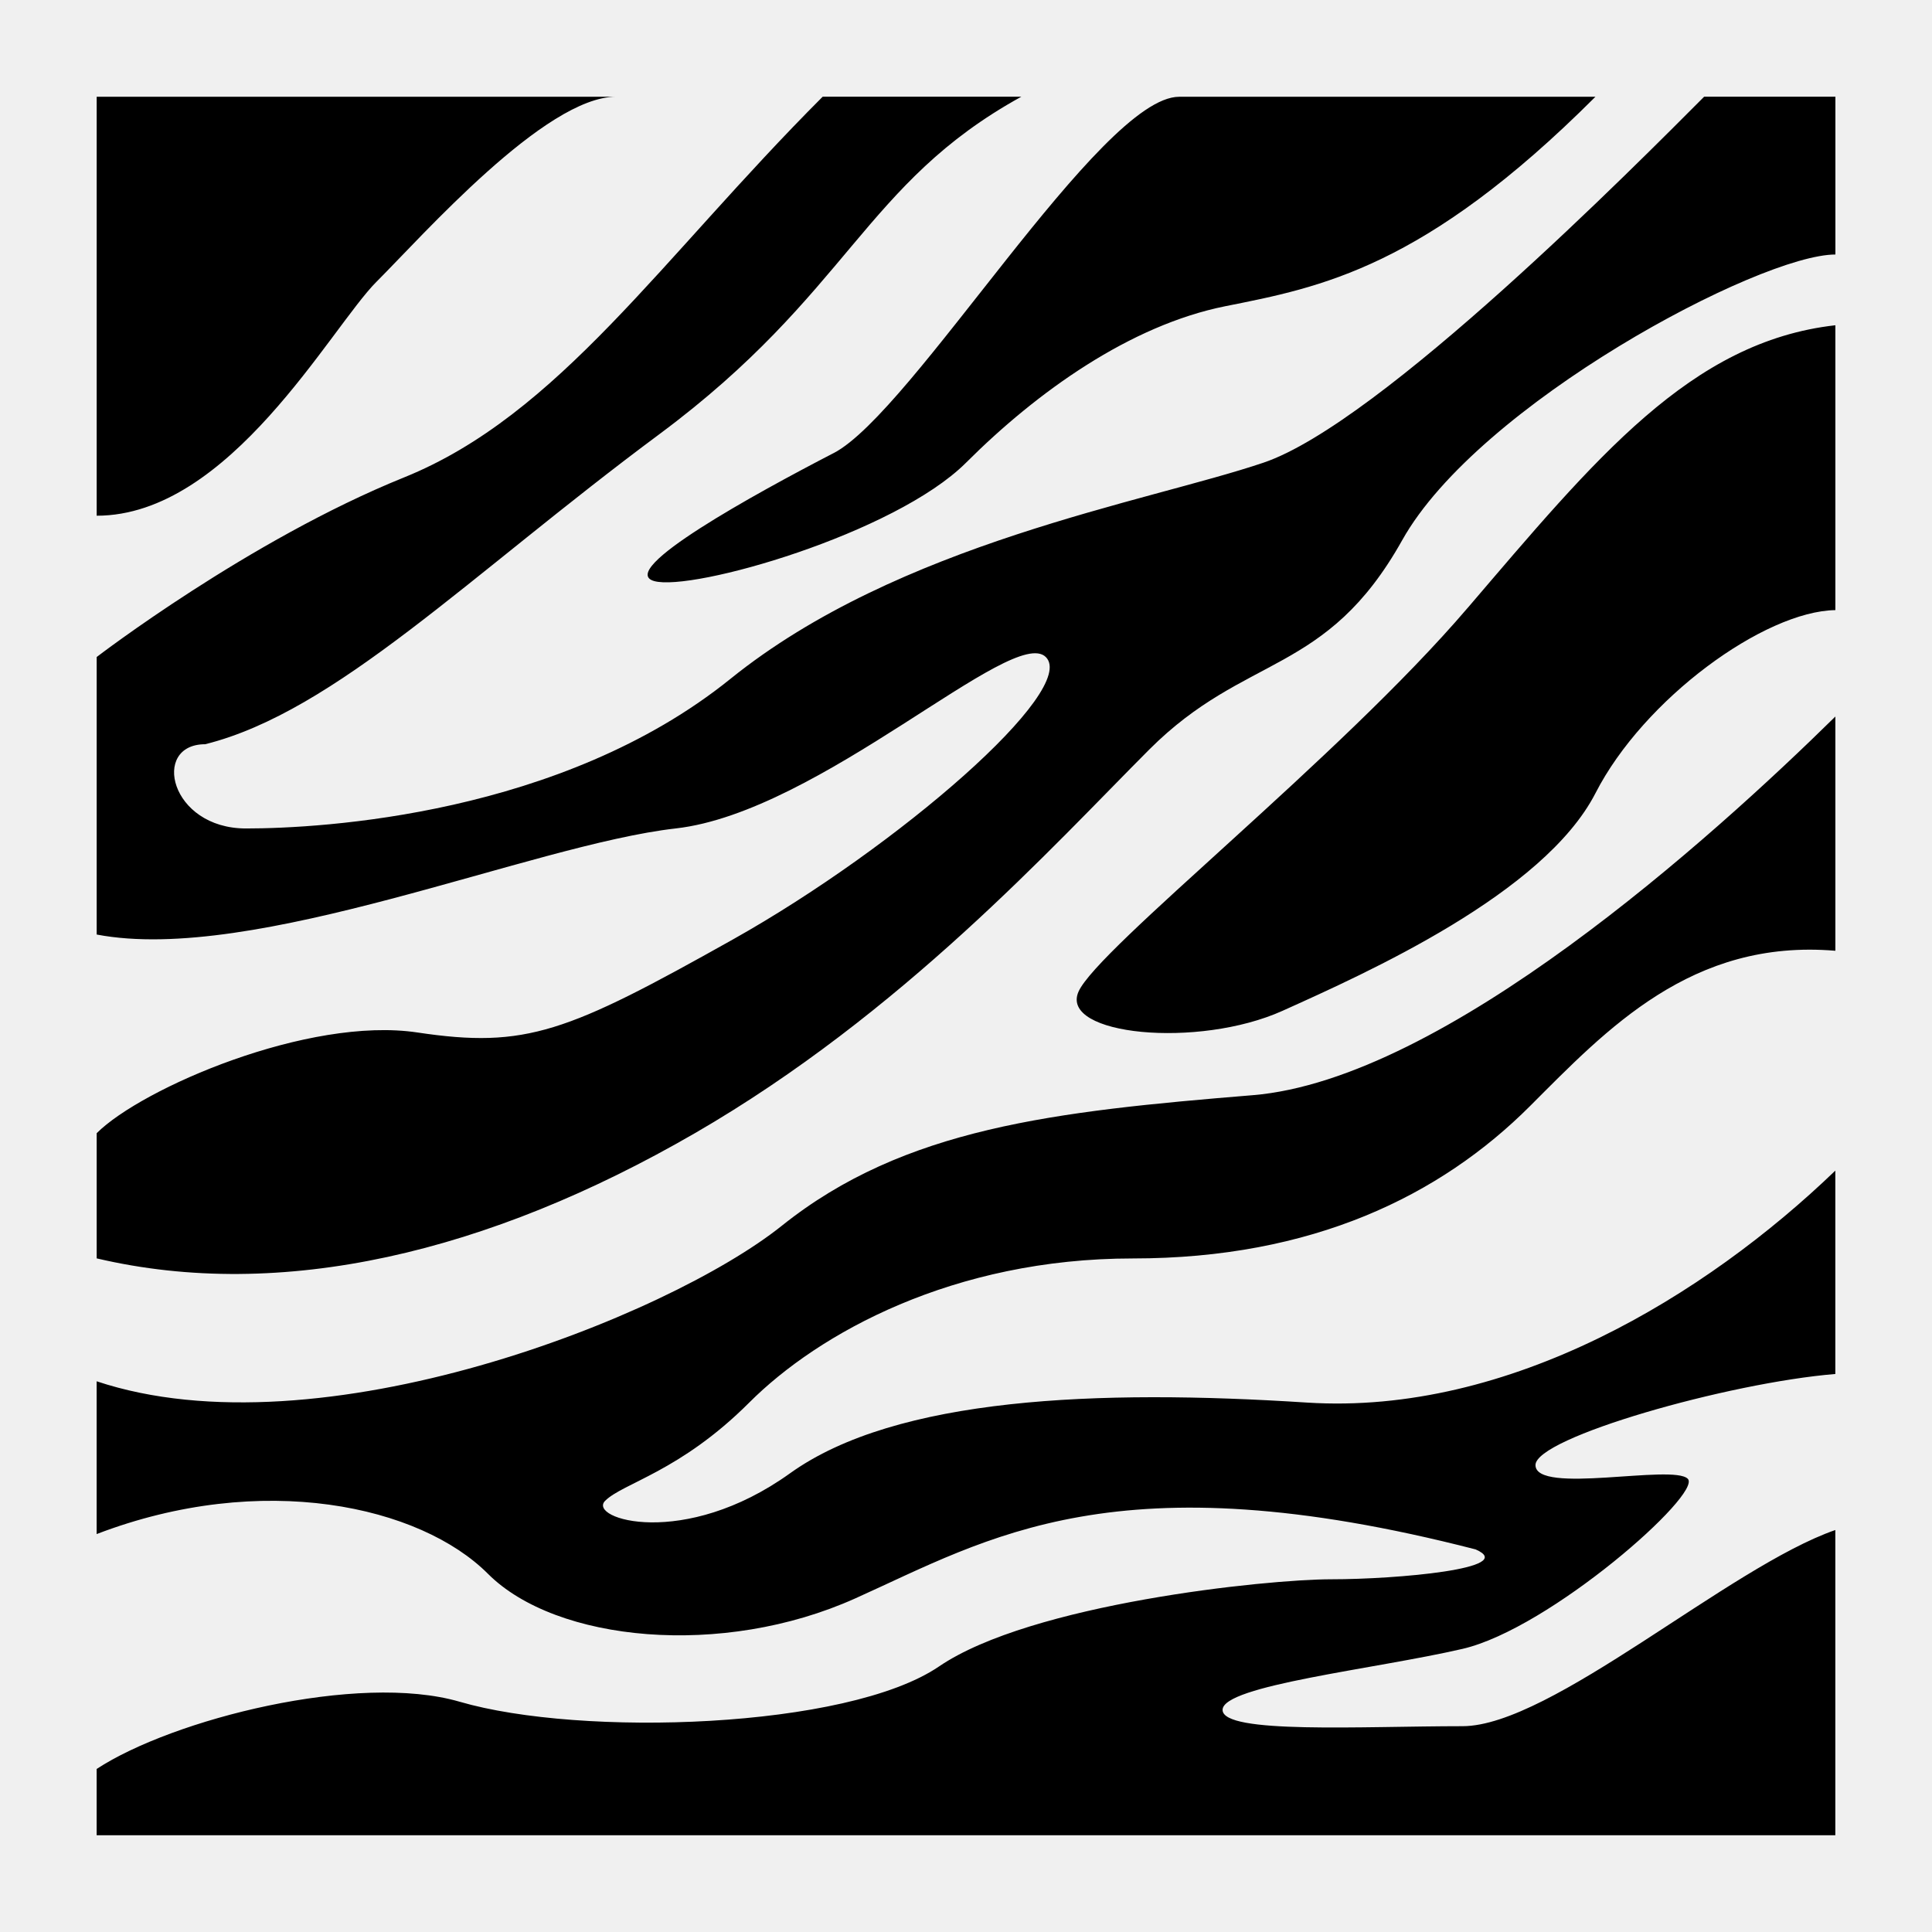
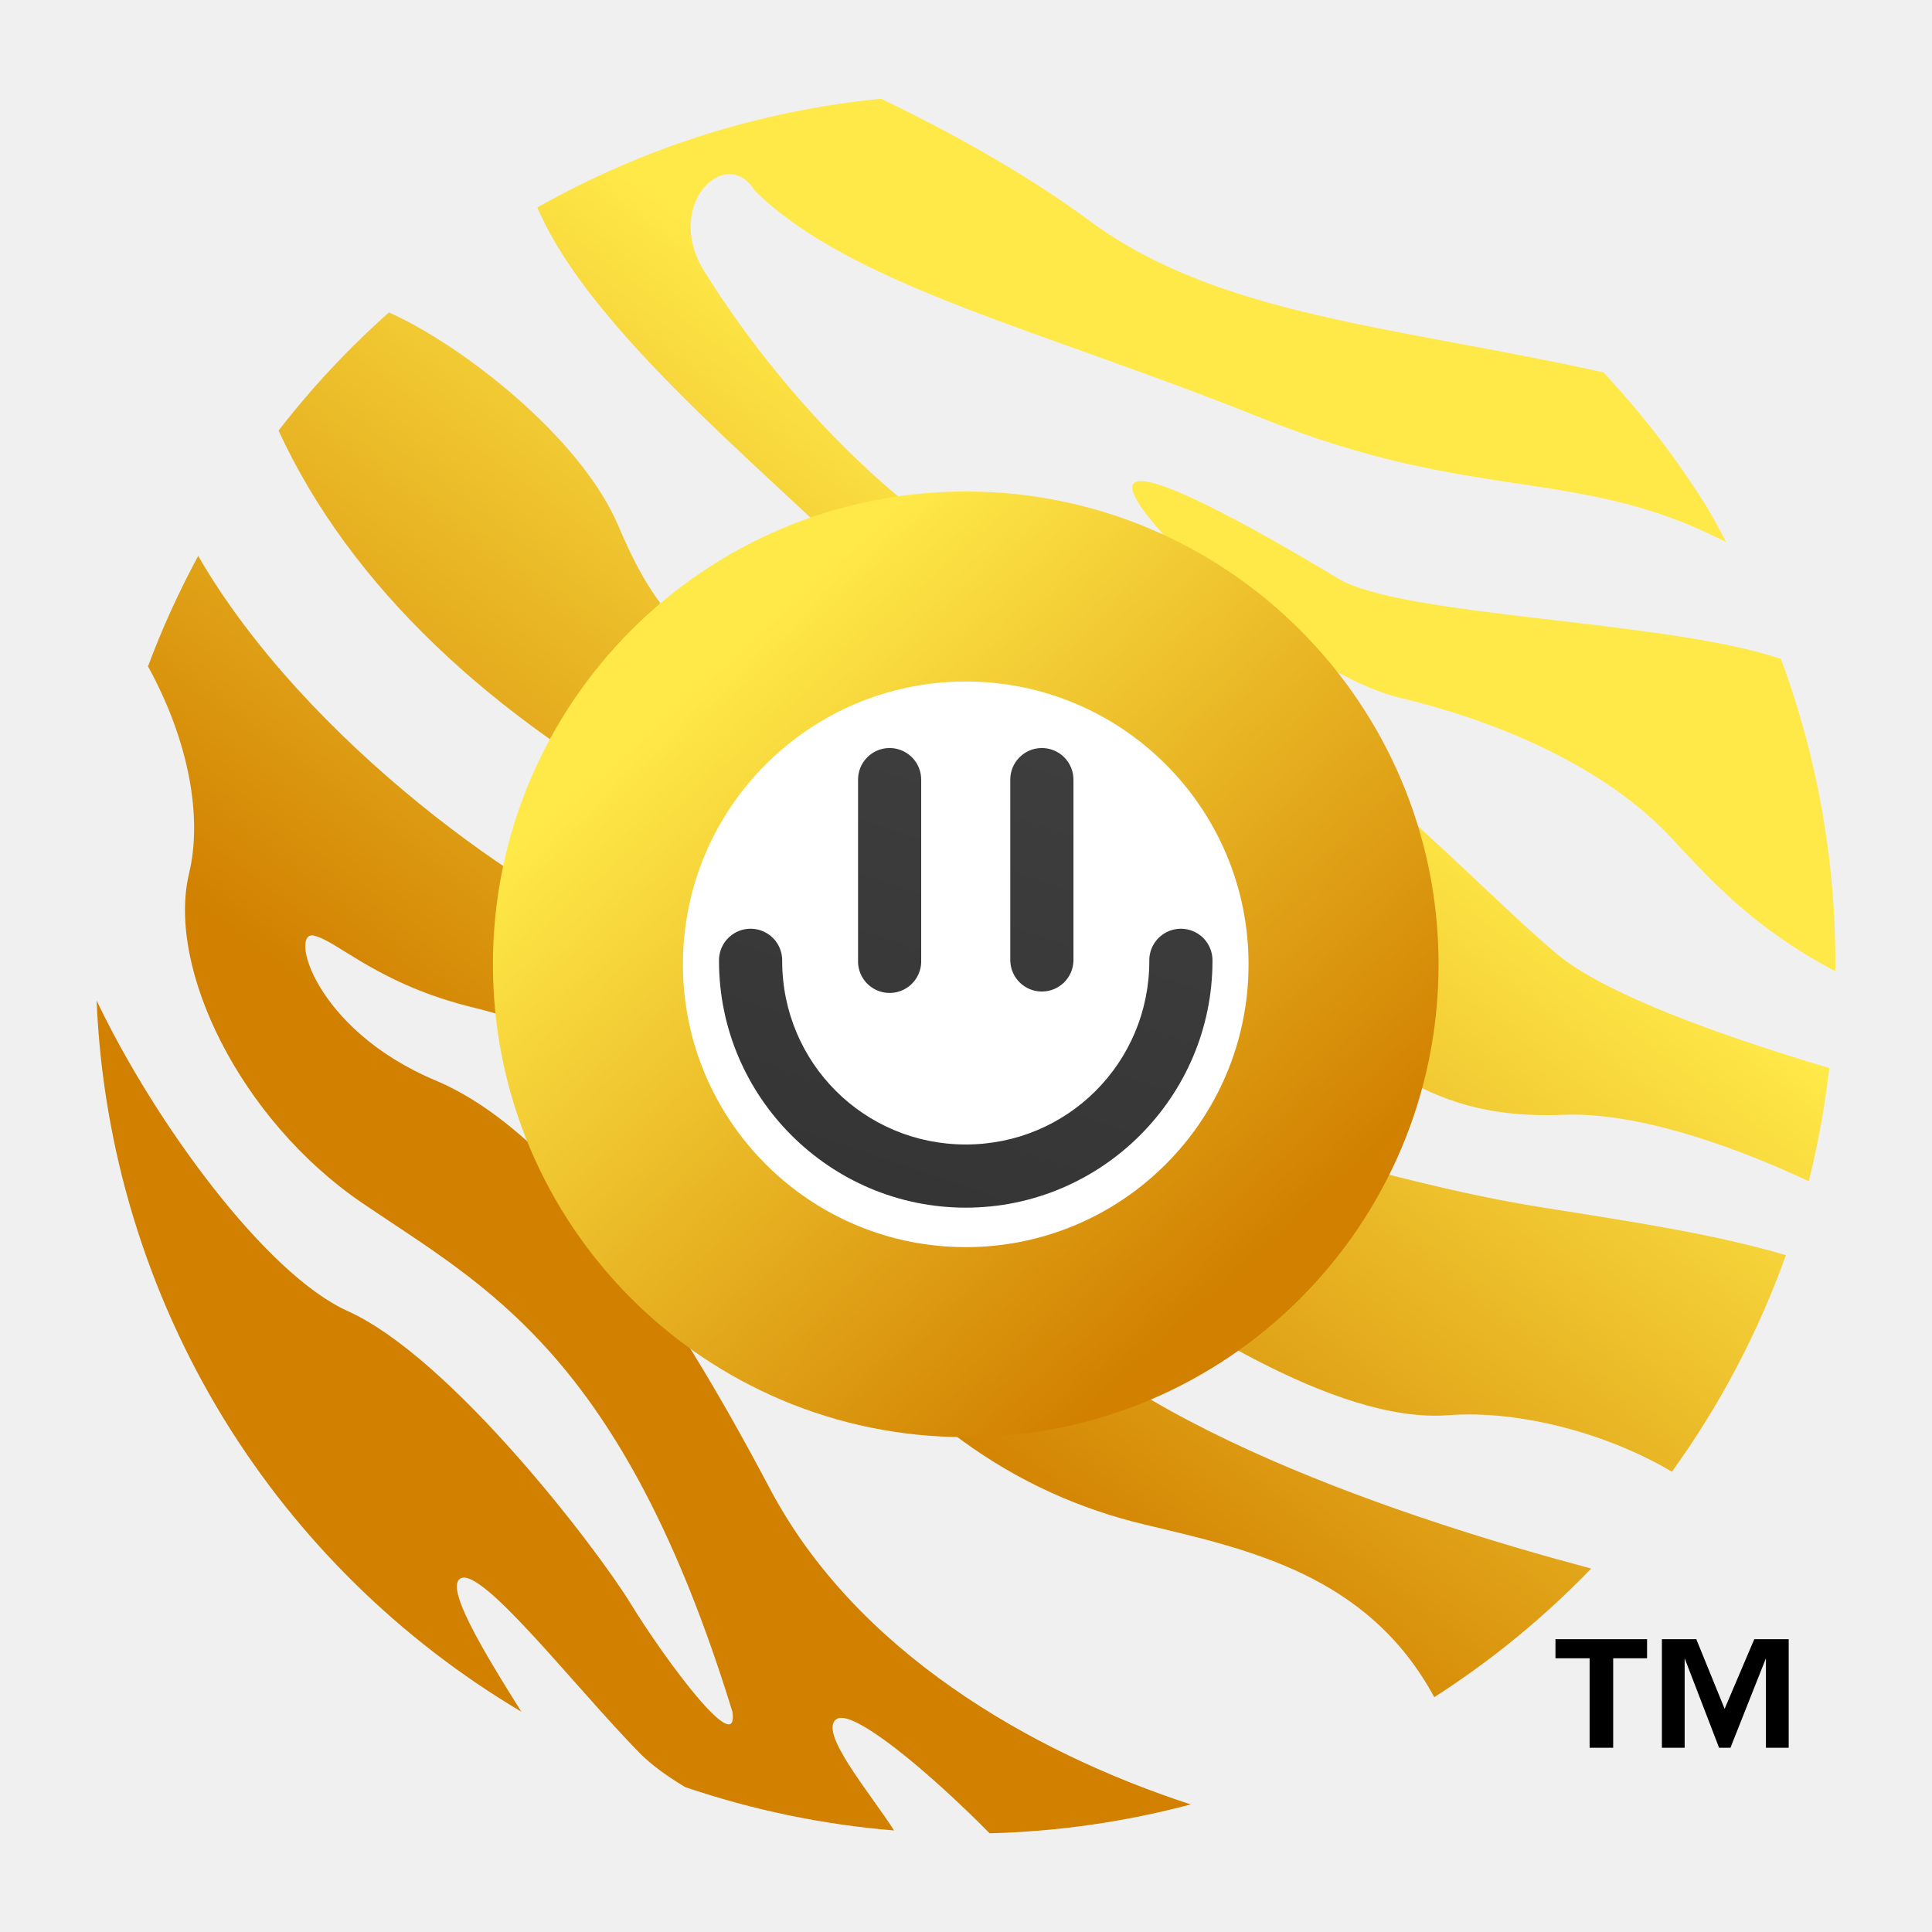
- <svg xmlns="http://www.w3.org/2000/svg" width="14.111mm" height="14.111mm" viewBox="0 0 50 50" id="svg8773" version="1.1">
-   <defs id="defs8775" />
+ <svg xmlns="http://www.w3.org/2000/svg" xmlns:xlink="http://www.w3.org/1999/xlink" width="14.111mm" height="14.111mm" viewBox="0 0 50 50" id="svg8773" version="1.1">
+   <defs id="defs8775">
+     <linearGradient xlink:href="#linearGradient5671" id="linearGradient7964" gradientUnits="userSpaceOnUse" gradientTransform="matrix(1.345005,0,0,1.345005,4690.998,-2896.919)" x1="16.321" y1="-173.03" x2="51.821" y2="-276.78" />
+     <linearGradient id="linearGradient5671">
+       <stop style="stop-color:#222222;stop-opacity:1" offset="0" id="stop5673" />
+       <stop style="stop-color:#414141;stop-opacity:1" offset="1" id="stop5675" />
+     </linearGradient>
+     <linearGradient xlink:href="#linearGradient7405" id="linearGradient7350" gradientUnits="userSpaceOnUse" x1="4775.252" y1="-3209.753" x2="4726.081" y2="-3264.049" gradientTransform="matrix(0.7430571,0,0,0.7430571,-3474.653,2683.565)" />
+     <linearGradient id="linearGradient7405">
+       <stop style="stop-color:#d18000;stop-opacity:1" offset="0" id="stop7407" />
+       <stop style="stop-color:#ffe948;stop-opacity:1" offset="1" id="stop7409" />
+     </linearGradient>
+     <linearGradient xlink:href="#linearGradient7405" id="linearGradient7392" gradientUnits="userSpaceOnUse" gradientTransform="matrix(0.7152646,1.166046,-1.166046,0.7152646,-7116.32,-2943.166)" x1="4753.908" y1="-3216.279" x2="4738.501" y2="-3255.294" />
+   </defs>
  <g id="layer1" transform="translate(-92.14286,-330.2194)">
-     <path d="m 124.561,358.563 c 4.955,-0.406 11.879,-6.649 15.081,-9.8 l 0,6.062 c -3.722,-0.313 -5.914,2.031 -7.9,4.017 -2.323,2.324 -5.635,3.946 -10.281,3.946 -4.647,0 -8.132,1.934 -9.928,3.73 -1.791,1.791 -3.269,2.082 -3.73,2.543 -0.46,0.465 2.04,1.259 4.786,-0.713 2.746,-1.969 7.958,-2.18 13.378,-1.83 5.243,0.334 10.32,-2.775 13.674,-6.003 l 0,5.263 c -2.776,0.228 -7.76,1.647 -7.76,2.357 0,0.778 3.557,-0.033 3.941,0.355 0.389,0.384 -3.565,3.878 -5.829,4.402 -2.264,0.524 -6.21,0.946 -6.21,1.579 0,0.634 3.616,0.422 6.21,0.422 2.293,0 6.907,-4.127 9.648,-5.077 l 0,7.899 -44.997,0 0,-1.715 c 1.968,-1.289 6.763,-2.505 9.394,-1.74 3.139,0.917 10.029,0.705 12.407,-0.913 2.379,-1.622 8.466,-2.256 10.156,-2.256 1.69,0 4.858,-0.279 3.731,-0.773 -9.306,-2.395 -12.602,-0.283 -16.053,1.267 -3.447,1.551 -7.743,1.128 -9.505,-0.633 -1.757,-1.762 -5.842,-2.674 -10.13,-1.031 l 0,-3.954 c 5.766,1.922 14.781,-1.665 17.733,-4.026 3.168,-2.534 7.042,-2.957 12.183,-3.378 z m -22.672,-21.054 c 1.196,-1.196 4.364,-4.786 6.197,-4.786 l -13.441,0 0,10.843 c 3.443,0 6.049,-4.858 7.244,-6.058 z m 11.828,4.436 c -2.04,1.056 -5.631,3.029 -4.646,3.312 0.984,0.279 6.235,-1.229 8.072,-3.062 1.838,-1.837 4.249,-3.557 6.712,-4.051 2.464,-0.491 5.142,-0.985 9.577,-5.42 l -10.773,0 c -2.043,0 -6.902,8.165 -8.942,9.222 z m 22.528,-9.222 c -1.723,1.727 -8.376,8.449 -11.405,9.471 -3.025,1.022 -9.433,2.074 -13.797,5.597 -4.368,3.519 -10.561,3.869 -12.534,3.869 -1.973,0 -2.463,-2.18 -1.056,-2.18 3.379,-0.845 6.83,-4.368 11.757,-8.026 4.929,-3.662 5.28,-6.481 9.365,-8.732 l -5.141,0 c -4.187,4.19 -6.826,8.237 -10.839,9.855 -4.013,1.622 -7.95,4.646 -7.95,4.646 l 0,7.182 c 4.076,0.777 11.257,-2.324 14.988,-2.746 3.734,-0.422 8.731,-5.28 9.576,-4.435 0.845,0.845 -3.801,4.896 -8.098,7.308 -4.292,2.408 -5.348,2.83 -8.165,2.408 -2.818,-0.423 -7.131,1.44 -8.301,2.606 l 0,3.24 c 4.782,1.124 10.13,-0.143 15.482,-3.24 5.353,-3.097 9.26,-7.426 11.757,-9.927 2.5,-2.502 4.579,-1.902 6.548,-5.42 1.972,-3.523 9.251,-7.393 11.211,-7.393 l 0,-4.084 -3.397,0 z m -6.124,13.234 c -3.308,3.874 -9.573,8.804 -10.067,9.928 -0.494,1.128 3.097,1.478 5.281,0.494 2.184,-0.984 6.758,-3.029 8.098,-5.631 1.254,-2.45 4.376,-4.71 6.209,-4.739 l 0,-7.372 c -3.747,0.422 -6.209,3.451 -9.521,7.321 z" style="fill:#000000;fill-opacity:1" id="path3-1" />
+     <g id="g13584" transform="matrix(0.3829763,0,0,0.3829763,96.60062,248.3935)">
+       <path id="circle7390" d="m 103.776,248.041 a 58.822,58.822 0 0 0 -7.072,-9.224 C 82.572,235.686 70.69,235.019 62.003,228.587 57.428,225.206 52.098,222.349 47.896,220.329 a 58.822,58.822 0 0 0 -23.226,7.349 c 4.327,10.098 20.635,21.645 26.607,29.293 6.106,7.824 23.944,12.366 23.208,15.434 -0.736,3.07 -16.271,-1.795 -27.633,-8.136 -11.348,-6.338 -13.758,-8.133 -16.697,-15.057 -2.578,-6.073 -10.692,-12.304 -15.513,-14.439 a 58.822,58.822 0 0 0 -7.458,7.983 c 4.834,10.486 14.306,19.341 27.02,26.22 14.362,7.774 29.506,10.593 38.583,12.76 9.084,2.174 10.603,7.681 21.244,7.256 4.645,-0.184 10.832,1.809 16.558,4.484 a 58.822,58.822 0 0 0 1.384,-7.643 c -7.597,-2.273 -15.177,-5.019 -18.387,-7.696 -6.479,-5.399 -17.693,-18.371 -31.65,-23.329 -13.954,-4.975 -23.293,-18.433 -26.018,-22.876 -2.723,-4.438 1.505,-8.554 3.449,-5.385 6.568,6.439 19.263,9.343 34.3,15.382 14.454,5.8 21.336,3.196 31.341,8.368 a 58.822,58.822 0 0 0 -1.232,-2.255 z m 4.931,10.146 c -7.624,-2.621 -25.609,-2.834 -29.919,-5.434 -5.195,-3.135 -14.593,-8.496 -13.87,-5.888 0.731,2.6 11.375,12.338 18.04,13.945 6.675,1.599 13.876,4.653 18.39,9.516 2.738,2.959 5.605,6.093 11.036,8.964 a 58.822,58.822 0 0 0 -3.677,-21.104 z m 0.335,40.29 c -4.794,-1.422 -10.367,-2.259 -16.633,-3.255 -13.291,-2.097 -33.04,-9.394 -36.253,-8.956 -3.22,0.447 0.948,9.012 6.181,12.571 5.23,3.556 16.151,11.034 23.86,10.456 5.003,-0.387 11.033,1.357 15.142,3.82 a 58.822,58.822 0 0 0 7.703,-14.636 z M 95.889,319.654 C 83.646,316.397 63.435,309.788 56.35,300.112 48.301,289.12 42.002,280.986 31.921,277.349 24.197,274.567 8.95,263.695 1.754,251.224 a 58.822,58.822 0 0 0 -3.393,7.464 c 2.804,5.102 3.678,10.245 2.776,13.99 -1.534,6.397 3.449,16.653 11.701,22.273 8.255,5.627 17.558,10.127 25.018,34.386 0.444,3.221 -4.557,-3.525 -6.891,-7.33 C 28.632,318.204 18.8,305.376 11.863,302.259 6.322,299.764 -1.17,289.532 -5.111,281.271 a 58.822,58.822 0 0 0 8.607,28.283 58.822,58.822 0 0 0 20.093,19.772 c -2.741,-4.358 -5.122,-8.384 -4.125,-8.996 1.426,-0.874 7.827,7.427 12.133,11.801 0.772,0.784 1.84,1.557 3.065,2.292 a 58.822,58.822 0 0 0 14.115,2.929 c -1.644,-2.572 -5.193,-6.724 -3.864,-7.539 1.068,-0.656 5.919,3.283 10.323,7.731 a 58.822,58.822 0 0 0 13.592,-1.951 C 57.918,332.037 46.169,325.191 40.39,314.265 33.694,301.579 26.019,290.133 17.794,286.671 9.563,283.214 7.896,276.49 9.579,276.883 c 1.672,0.4 4.37,3.326 10.877,4.886 6.521,1.563 15.689,6.739 22.105,17.199 6.416,10.46 14.643,15.675 23.081,17.695 7.051,1.691 15.137,3.37 19.64,11.683 a 58.822,58.822 0 0 0 10.607,-8.692 z" style="color:#000000;clip-rule:nonzero;display:inline;overflow:visible;visibility:visible;opacity:1;isolation:auto;mix-blend-mode:normal;color-interpolation:sRGB;color-interpolation-filters:linearRGB;solid-color:#000000;solid-opacity:1;fill:url(#linearGradient7392);fill-opacity:1;fill-rule:evenodd;stroke:none;stroke-width:5;stroke-linecap:butt;stroke-linejoin:miter;stroke-miterlimit:4;stroke-dasharray:none;stroke-dashoffset:0;stroke-opacity:1;color-rendering:auto;image-rendering:auto;shape-rendering:auto;text-rendering:auto;enable-background:accumulate" />
+       <circle r="31.951" cy="278.823" cx="53.621" id="path15524-2" style="color:#000000;clip-rule:nonzero;display:inline;overflow:visible;visibility:visible;opacity:1;isolation:auto;mix-blend-mode:normal;color-interpolation:sRGB;color-interpolation-filters:linearRGB;solid-color:#000000;solid-opacity:1;fill:url(#linearGradient7350);fill-opacity:1;fill-rule:evenodd;stroke:none;stroke-width:5;stroke-linecap:butt;stroke-linejoin:miter;stroke-miterlimit:4;stroke-dasharray:none;stroke-dashoffset:0;stroke-opacity:1;color-rendering:auto;image-rendering:auto;shape-rendering:auto;text-rendering:auto;enable-background:accumulate" />
+       <g transform="matrix(0.7430572,0,0,0.7430572,-3474.653,2683.226)" id="g15536-0">
+         <path style="opacity:1;fill:#ffffff;fill-opacity:1;fill-rule:evenodd;stroke:none;stroke-width:12.813;stroke-linecap:round;stroke-linejoin:round;stroke-miterlimit:4;stroke-dasharray:none;stroke-dashoffset:0;stroke-opacity:1" d="m 4774.04,-3235.825 a 25.719,25.719 0 0 0 -25.719,-25.719 25.719,25.719 0 0 0 -25.719,25.719 25.719,25.719 0 0 0 25.719,25.719 25.719,25.719 0 0 0 25.719,-25.719 z" id="path5620-6-2-6" />
+         <path d="m 4748.321,-3213.696 c -12.359,0 -22.439,-10.08 -22.439,-22.439 a 2.873,2.873 0 1 1 5.745,0 c 0,9.255 7.44,16.694 16.694,16.694 9.255,0 16.694,-7.44 16.694,-16.694 a 2.873,2.873 0 1 1 5.745,0 c 0,12.359 -10.081,22.439 -22.44,22.439 z m -6.967,-41.8 a 2.872,2.872 0 0 0 -2.827,2.913 v 16.413 a 2.872,2.872 0 1 0 5.742,0 v -16.413 a 2.872,2.872 0 0 0 -2.916,-2.913 z m 13.847,0 a 2.872,2.872 0 0 0 -2.829,2.913 v 16.413 a 2.873,2.873 0 0 0 5.745,0 v -16.413 a 2.872,2.872 0 0 0 -2.916,-2.913 z" style="color:#000000;font-style:normal;font-variant:normal;font-weight:normal;font-stretch:normal;font-size:medium;line-height:normal;font-family:sans-serif;text-indent:0;text-align:start;text-decoration:none;text-decoration-line:none;text-decoration-style:solid;text-decoration-color:#000000;letter-spacing:normal;word-spacing:normal;text-transform:none;writing-mode:lr-tb;direction:ltr;baseline-shift:baseline;text-anchor:start;white-space:normal;clip-rule:nonzero;display:inline;overflow:visible;visibility:visible;opacity:1;isolation:auto;mix-blend-mode:normal;color-interpolation:sRGB;color-interpolation-filters:linearRGB;solid-color:#000000;solid-opacity:1;fill:url(#linearGradient7964);fill-opacity:1;fill-rule:evenodd;stroke:none;stroke-width:4.271;stroke-linecap:round;stroke-linejoin:miter;stroke-miterlimit:4;stroke-dasharray:none;stroke-dashoffset:0;stroke-opacity:1;color-rendering:auto;image-rendering:auto;shape-rendering:auto;text-rendering:auto;enable-background:accumulate" id="path5624-2-3-1" />
+       </g>
+       <path d="m 93.472,324.428 v 1.288 h 2.308 v 6.047 h 1.592 v -6.047 h 2.29 v -1.288 z m 13.435,0 -2.004,4.705 -1.914,-4.705 h -2.325 v 7.335 h 1.538 v -6.047 l 2.326,6.047 h 0.769 l 2.397,-6.047 v 6.047 h 1.539 v -7.335 z" style="font-style:normal;font-variant:normal;font-weight:bold;font-stretch:normal;font-size:medium;line-height:125%;font-family:'Century Gothic Std';-inkscape-font-specification:'Century Gothic Std Bold';text-align:center;letter-spacing:0px;word-spacing:0px;writing-mode:lr-tb;text-anchor:middle;fill:#000000;fill-opacity:1;stroke:none;stroke-width:1px;stroke-linecap:butt;stroke-linejoin:miter;stroke-opacity:1" id="path7399" />
+     </g>
  </g>
</svg>
